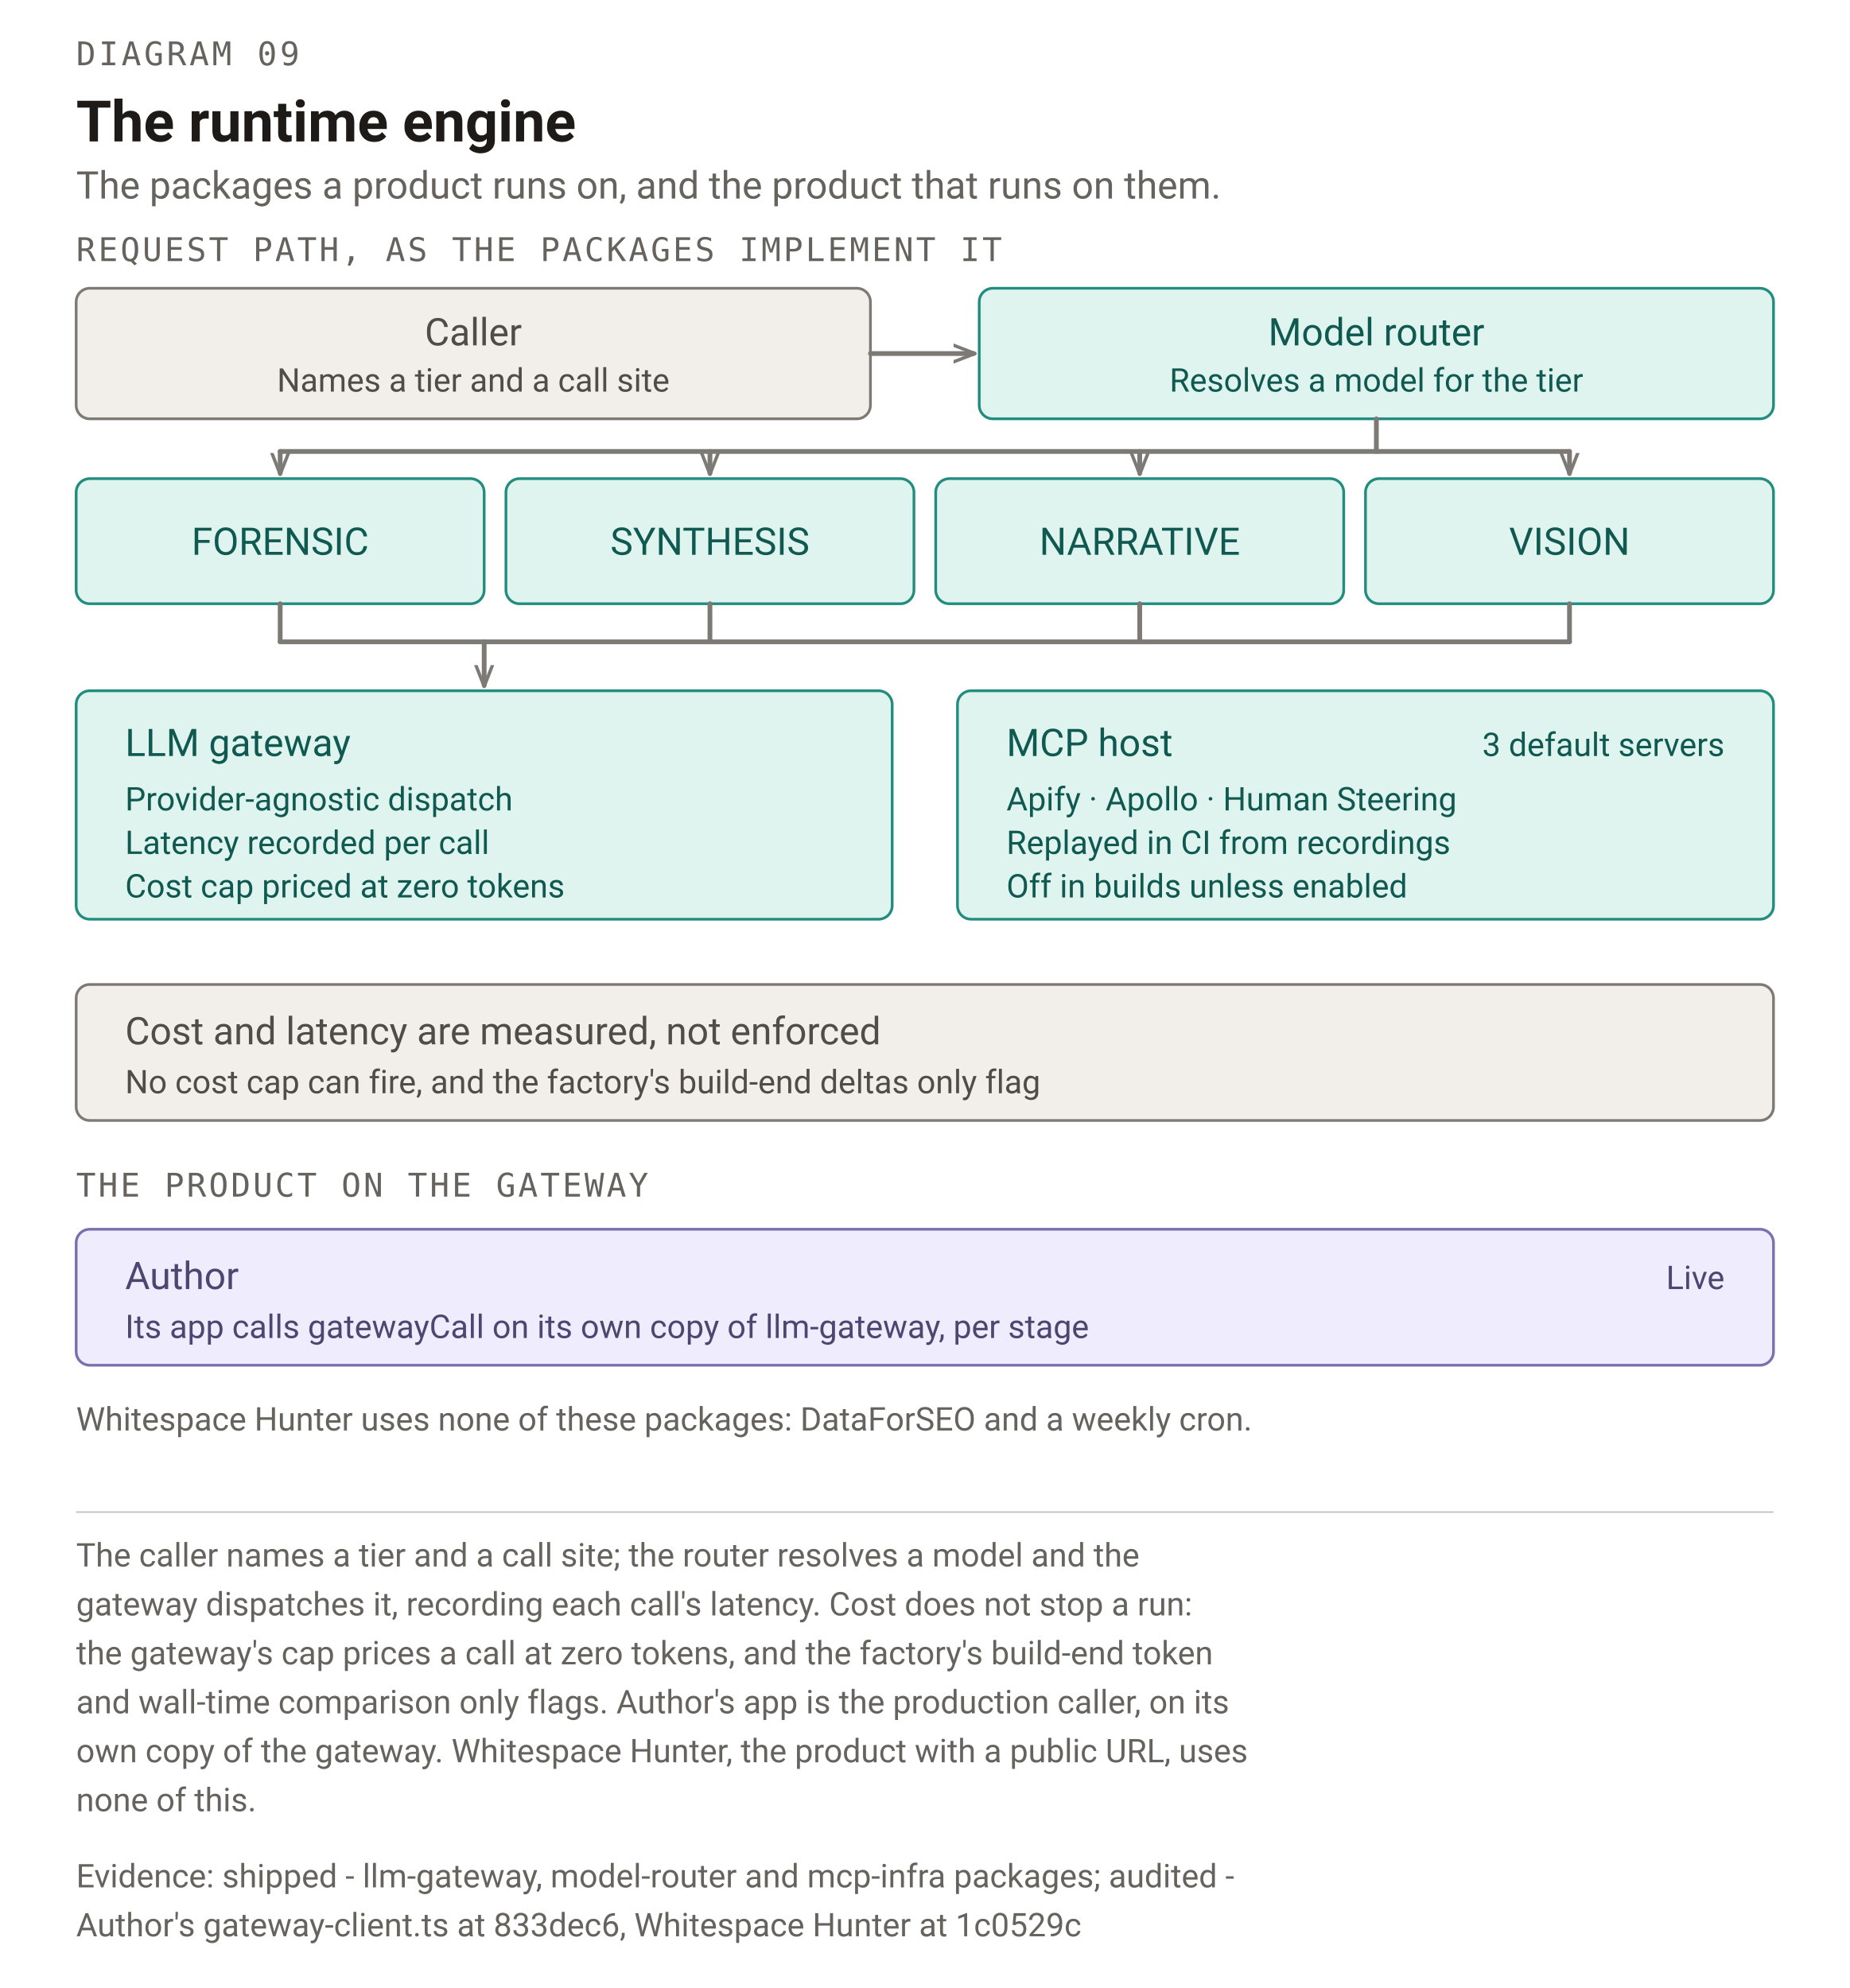
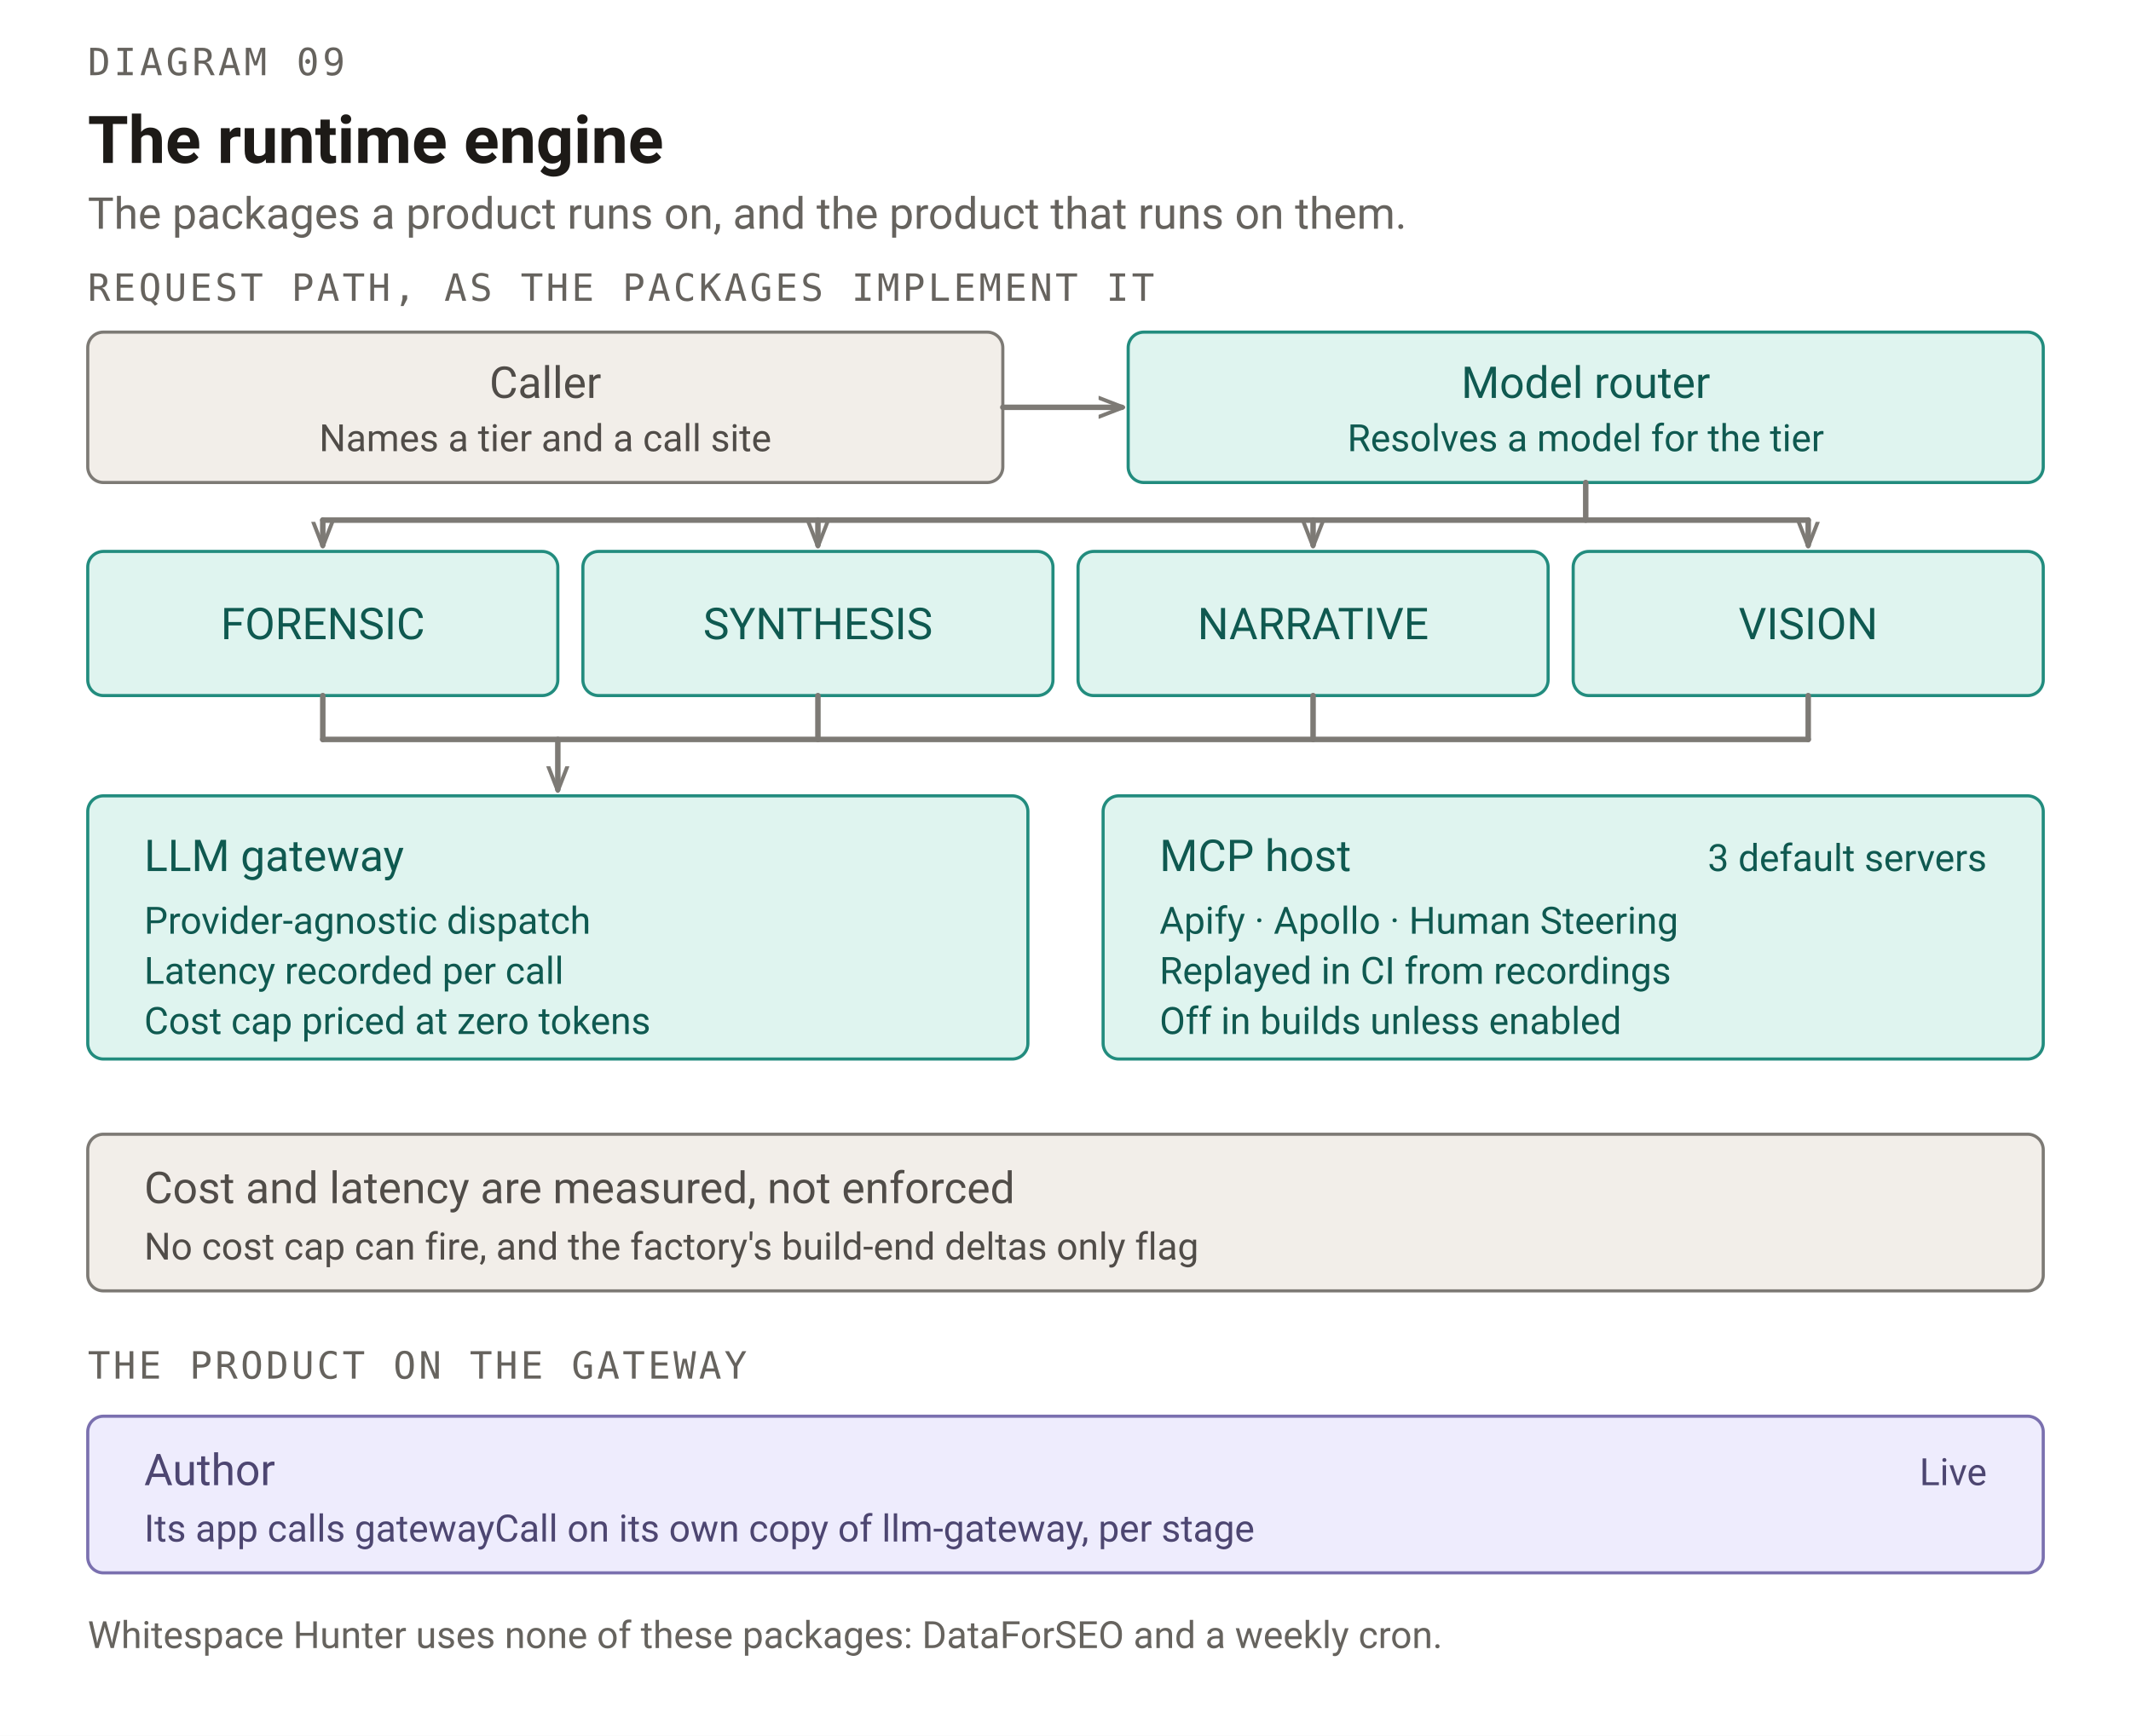
- <svg xmlns="http://www.w3.org/2000/svg" viewBox="0 0 680 731" width="100%" role="img" aria-label="The runtime engine. The packages a product runs on, and the product that runs on them.">
+ <svg xmlns="http://www.w3.org/2000/svg" viewBox="0 0 680 554" width="100%" role="img" aria-label="The runtime engine. The packages a product runs on, and the product that runs on them.">
  <style>text{font-family:system-ui,-apple-system,'Segoe UI',Roboto,'Helvetica Neue',sans-serif}text.mono{font-family:ui-monospace,'SFMono-Regular','Cascadia Mono','Segoe UI Mono','DejaVu Sans Mono','Liberation Mono',monospace}.num{font-variant-numeric:tabular-nums}@media (prefers-color-scheme:dark){.teal-f{fill:#122925;stroke:#61c2b2}.teal-o{stroke:#61c2b2}.teal-t{fill:#bee8e0}.teal-m{fill:#61c2b2}.teal-h{stroke:#32a091}.purple-f{fill:#242232;stroke:#ada4e6}.purple-o{stroke:#ada4e6}.purple-t{fill:#dddafb}.purple-m{fill:#ada4e6}.purple-h{stroke:#8b81c5}.coral-f{fill:#311f19;stroke:#e39982}.coral-o{stroke:#e39982}.coral-t{fill:#fad5c9}.coral-m{fill:#e39982}.coral-h{stroke:#c0765f}.gray-f{fill:#262421;stroke:#b1ada8}.gray-o{stroke:#b1ada8}.gray-t{fill:#e1ddd8}.gray-m{fill:#b1ada8}.gray-h{stroke:#8f8b87}.surface{fill:#0d0b08}.ink{fill:#ebe7e2}.mute{fill:#dbd7d2}.rule{stroke:#5b5753}}[data-theme=dark] .teal-f{fill:#122925;stroke:#61c2b2}[data-theme=dark] .teal-o{stroke:#61c2b2}[data-theme=dark] .teal-t{fill:#bee8e0}[data-theme=dark] .teal-m{fill:#61c2b2}[data-theme=dark] .teal-h{stroke:#32a091}[data-theme=dark] .purple-f{fill:#242232;stroke:#ada4e6}[data-theme=dark] .purple-o{stroke:#ada4e6}[data-theme=dark] .purple-t{fill:#dddafb}[data-theme=dark] .purple-m{fill:#ada4e6}[data-theme=dark] .purple-h{stroke:#8b81c5}[data-theme=dark] .coral-f{fill:#311f19;stroke:#e39982}[data-theme=dark] .coral-o{stroke:#e39982}[data-theme=dark] .coral-t{fill:#fad5c9}[data-theme=dark] .coral-m{fill:#e39982}[data-theme=dark] .coral-h{stroke:#c0765f}[data-theme=dark] .gray-f{fill:#262421;stroke:#b1ada8}[data-theme=dark] .gray-o{stroke:#b1ada8}[data-theme=dark] .gray-t{fill:#e1ddd8}[data-theme=dark] .gray-m{fill:#b1ada8}[data-theme=dark] .gray-h{stroke:#8f8b87}[data-theme=dark] .surface{fill:#0d0b08}[data-theme=dark] .ink{fill:#ebe7e2}[data-theme=dark] .mute{fill:#dbd7d2}[data-theme=dark] .rule{stroke:#5b5753}[data-theme=light] .teal-f{fill:#dff4ef;stroke:#228c7e}[data-theme=light] .teal-o{stroke:#228c7e}[data-theme=light] .teal-t{fill:#0f5950}[data-theme=light] .teal-m{fill:#228c7e}[data-theme=light] .teal-h{stroke:#32a091}[data-theme=light] .purple-f{fill:#eeecfd;stroke:#7a70af}[data-theme=light] .purple-o{stroke:#7a70af}[data-theme=light] .purple-t{fill:#4d4671}[data-theme=light] .purple-m{fill:#7a70af}[data-theme=light] .purple-h{stroke:#8b81c5}[data-theme=light] .coral-f{fill:#fdeae4;stroke:#aa6550}[data-theme=light] .coral-o{stroke:#aa6550}[data-theme=light] .coral-t{fill:#6e3f30}[data-theme=light] .coral-m{fill:#aa6550}[data-theme=light] .coral-h{stroke:#c0765f}[data-theme=light] .gray-f{fill:#f2eee9;stroke:#7d7a75}[data-theme=light] .gray-o{stroke:#7d7a75}[data-theme=light] .gray-t{fill:#504c48}[data-theme=light] .gray-m{fill:#7d7a75}[data-theme=light] .gray-h{stroke:#8f8b87}[data-theme=light] .surface{fill:#ffffff}[data-theme=light] .ink{fill:#1d1a17}[data-theme=light] .mute{fill:#66635e}[data-theme=light] .rule{stroke:#c1bdb8}</style>
  <defs>
    <marker id="ar-teal" viewBox="0 0 10 10" refX="8.5" refY="5" markerWidth="5" markerHeight="5" orient="auto-start-reverse">
      <path d="M0,1.5 L9,5 L0,8.5" fill="none" stroke="#228c7e" stroke-width="1.4" stroke-linecap="round" stroke-linejoin="round" class="teal-o" />
    </marker>
    <marker id="ar-purple" viewBox="0 0 10 10" refX="8.5" refY="5" markerWidth="5" markerHeight="5" orient="auto-start-reverse">
      <path d="M0,1.5 L9,5 L0,8.5" fill="none" stroke="#7a70af" stroke-width="1.4" stroke-linecap="round" stroke-linejoin="round" class="purple-o" />
    </marker>
    <marker id="ar-coral" viewBox="0 0 10 10" refX="8.5" refY="5" markerWidth="5" markerHeight="5" orient="auto-start-reverse">
      <path d="M0,1.5 L9,5 L0,8.5" fill="none" stroke="#aa6550" stroke-width="1.4" stroke-linecap="round" stroke-linejoin="round" class="coral-o" />
    </marker>
    <marker id="ar-gray" viewBox="0 0 10 10" refX="8.5" refY="5" markerWidth="5" markerHeight="5" orient="auto-start-reverse">
      <path d="M0,1.5 L9,5 L0,8.5" fill="none" stroke="#7d7a75" stroke-width="1.4" stroke-linecap="round" stroke-linejoin="round" class="gray-o" />
    </marker>
  </defs>
-   <rect x="0" y="0" width="680" height="731" fill="#ffffff" class="surface" />
+   <rect x="0" y="0" width="680" height="554" fill="#ffffff" class="surface" />
  <text x="28" y="24" font-size="12" fill="#66635e" letter-spacing="1.1" class="mute mono">DIAGRAM 09</text>
  <text x="28" y="52" font-size="21" fill="#1d1a17" font-weight="600" class="ink">The runtime engine</text>
  <text x="28" y="73" font-size="14" fill="#66635e" class="mute">The packages a product runs on, and the product that runs on them.</text>
  <text x="28" y="96" font-size="12" fill="#66635e" font-weight="500" letter-spacing="0.9" class="mute mono">REQUEST PATH, AS THE PACKAGES IMPLEMENT IT</text>
  <rect x="28" y="106" width="292" height="48" rx="5" fill="#f2eee9" stroke="#7d7a75" stroke-width="1.0" class="gray-f" />
  <text x="174.0" y="127.0" font-size="14" fill="#504c48" text-anchor="middle" class="gray-t">Caller</text>
  <text x="174.0" y="144.0" font-size="12" fill="#504c48" text-anchor="middle" class="gray-t">Names a tier and a call site</text>
  <rect x="360" y="106" width="292" height="48" rx="5" fill="#dff4ef" stroke="#228c7e" stroke-width="1.0" class="teal-f" />
  <text x="506.0" y="127.0" font-size="14" fill="#0f5950" text-anchor="middle" class="teal-t">Model router</text>
  <text x="506.0" y="144.0" font-size="12" fill="#0f5950" text-anchor="middle" class="teal-t">Resolves a model for the tier</text>
  <line x1="320" y1="130" x2="358" y2="130" stroke="#7d7a75" stroke-width="1.75" stroke-linecap="round" marker-end="url(#ar-gray)" class="gray-o" />
  <line x1="506" y1="154" x2="506" y2="166" stroke="#7d7a75" stroke-width="1.75" stroke-linecap="round" class="gray-o" />
  <line x1="103" y1="166" x2="577" y2="166" stroke="#7d7a75" stroke-width="1.75" stroke-linecap="round" class="gray-o" />
  <line x1="103" y1="166" x2="103" y2="174" stroke="#7d7a75" stroke-width="1.75" stroke-linecap="round" marker-end="url(#ar-gray)" class="gray-o" />
  <rect x="28" y="176" width="150" height="46" rx="5" fill="#dff4ef" stroke="#228c7e" stroke-width="1.0" class="teal-f" />
  <text x="103.0" y="204.0" font-size="14" fill="#0f5950" text-anchor="middle" class="teal-t">FORENSIC</text>
  <line x1="103" y1="222" x2="103" y2="236" stroke="#7d7a75" stroke-width="1.75" stroke-linecap="round" class="gray-o" />
  <line x1="261" y1="166" x2="261" y2="174" stroke="#7d7a75" stroke-width="1.75" stroke-linecap="round" marker-end="url(#ar-gray)" class="gray-o" />
  <rect x="186" y="176" width="150" height="46" rx="5" fill="#dff4ef" stroke="#228c7e" stroke-width="1.0" class="teal-f" />
  <text x="261.0" y="204.0" font-size="14" fill="#0f5950" text-anchor="middle" class="teal-t">SYNTHESIS</text>
  <line x1="261" y1="222" x2="261" y2="236" stroke="#7d7a75" stroke-width="1.75" stroke-linecap="round" class="gray-o" />
  <line x1="419" y1="166" x2="419" y2="174" stroke="#7d7a75" stroke-width="1.75" stroke-linecap="round" marker-end="url(#ar-gray)" class="gray-o" />
  <rect x="344" y="176" width="150" height="46" rx="5" fill="#dff4ef" stroke="#228c7e" stroke-width="1.0" class="teal-f" />
  <text x="419.0" y="204.0" font-size="14" fill="#0f5950" text-anchor="middle" class="teal-t">NARRATIVE</text>
  <line x1="419" y1="222" x2="419" y2="236" stroke="#7d7a75" stroke-width="1.75" stroke-linecap="round" class="gray-o" />
  <line x1="577" y1="166" x2="577" y2="174" stroke="#7d7a75" stroke-width="1.75" stroke-linecap="round" marker-end="url(#ar-gray)" class="gray-o" />
  <rect x="502" y="176" width="150" height="46" rx="5" fill="#dff4ef" stroke="#228c7e" stroke-width="1.0" class="teal-f" />
  <text x="577.0" y="204.0" font-size="14" fill="#0f5950" text-anchor="middle" class="teal-t">VISION</text>
  <line x1="577" y1="222" x2="577" y2="236" stroke="#7d7a75" stroke-width="1.75" stroke-linecap="round" class="gray-o" />
  <line x1="103" y1="236" x2="577" y2="236" stroke="#7d7a75" stroke-width="1.75" stroke-linecap="round" class="gray-o" />
  <line x1="178" y1="236" x2="178" y2="252" stroke="#7d7a75" stroke-width="1.75" stroke-linecap="round" marker-end="url(#ar-gray)" class="gray-o" />
  <rect x="28" y="254" width="300" height="84" rx="5" fill="#dff4ef" stroke="#228c7e" stroke-width="1.0" class="teal-f" />
  <text x="46" y="278" font-size="14" fill="#0f5950" class="teal-t">LLM gateway</text>
  <text x="46" y="298" font-size="12" fill="#0f5950" class="teal-t">Provider-agnostic dispatch</text>
  <text x="46" y="314" font-size="12" fill="#0f5950" class="teal-t">Latency recorded per call</text>
  <text x="46" y="330" font-size="12" fill="#0f5950" class="teal-t">Cost cap priced at zero tokens</text>
  <rect x="352" y="254" width="300" height="84" rx="5" fill="#dff4ef" stroke="#228c7e" stroke-width="1.0" class="teal-f" />
  <text x="370" y="278" font-size="14" fill="#0f5950" class="teal-t">MCP host</text>
  <text x="634" y="278" font-size="12" fill="#0f5950" text-anchor="end" class="teal-t">3 default servers</text>
  <text x="370" y="298" font-size="12" fill="#0f5950" class="teal-t">Apify · Apollo · Human Steering</text>
  <text x="370" y="314" font-size="12" fill="#0f5950" class="teal-t">Replayed in CI from recordings</text>
  <text x="370" y="330" font-size="12" fill="#0f5950" class="teal-t">Off in builds unless enabled</text>
  <rect x="28" y="362" width="624" height="50" rx="5" fill="#f2eee9" stroke="#7d7a75" stroke-width="1.0" class="gray-f" />
  <text x="46" y="384" font-size="14" fill="#504c48" class="gray-t">Cost and latency are measured, not enforced</text>
  <text x="46" y="402" font-size="12" fill="#504c48" class="gray-t">No cost cap can fire, and the factory's build-end deltas only flag</text>
  <text x="28" y="440" font-size="12" fill="#66635e" font-weight="500" letter-spacing="0.9" class="mute mono">THE PRODUCT ON THE GATEWAY</text>
  <rect x="28" y="452" width="624" height="50" rx="5" fill="#eeecfd" stroke="#7a70af" stroke-width="1.0" class="purple-f" />
  <text x="46" y="474" font-size="14" fill="#4d4671" class="purple-t">Author</text>
  <text x="634" y="474" font-size="12" fill="#4d4671" text-anchor="end" class="purple-t">Live</text>
  <text x="46" y="492" font-size="12" fill="#4d4671" class="purple-t">Its app calls gatewayCall on its own copy of llm-gateway, per stage</text>
  <text x="28" y="526" font-size="12" fill="#66635e" class="mute">Whitespace Hunter uses none of these packages: DataForSEO and a weekly cron.</text>
-   <line x1="28" y1="556" x2="652" y2="556" stroke="#c1bdb8" stroke-width="0.5" class="rule" />
-   <text x="28" y="576" font-size="12" fill="#66635e" class="mute">The caller names a tier and a call site; the router resolves a model and the</text>
-   <text x="28" y="594" font-size="12" fill="#66635e" class="mute">gateway dispatches it, recording each call's latency. Cost does not stop a run:</text>
-   <text x="28" y="612" font-size="12" fill="#66635e" class="mute">the gateway's cap prices a call at zero tokens, and the factory's build-end token</text>
-   <text x="28" y="630" font-size="12" fill="#66635e" class="mute">and wall-time comparison only flags. Author's app is the production caller, on its</text>
-   <text x="28" y="648" font-size="12" fill="#66635e" class="mute">own copy of the gateway. Whitespace Hunter, the product with a public URL, uses</text>
-   <text x="28" y="666" font-size="12" fill="#66635e" class="mute">none of this.</text>
-   <text x="28" y="694" font-size="12" fill="#66635e" class="mute">Evidence: shipped - llm-gateway, model-router and mcp-infra packages; audited -</text>
-   <text x="28" y="712" font-size="12" fill="#66635e" class="mute">Author's gateway-client.ts at 833dec6, Whitespace Hunter at 1c0529c</text>
</svg>
